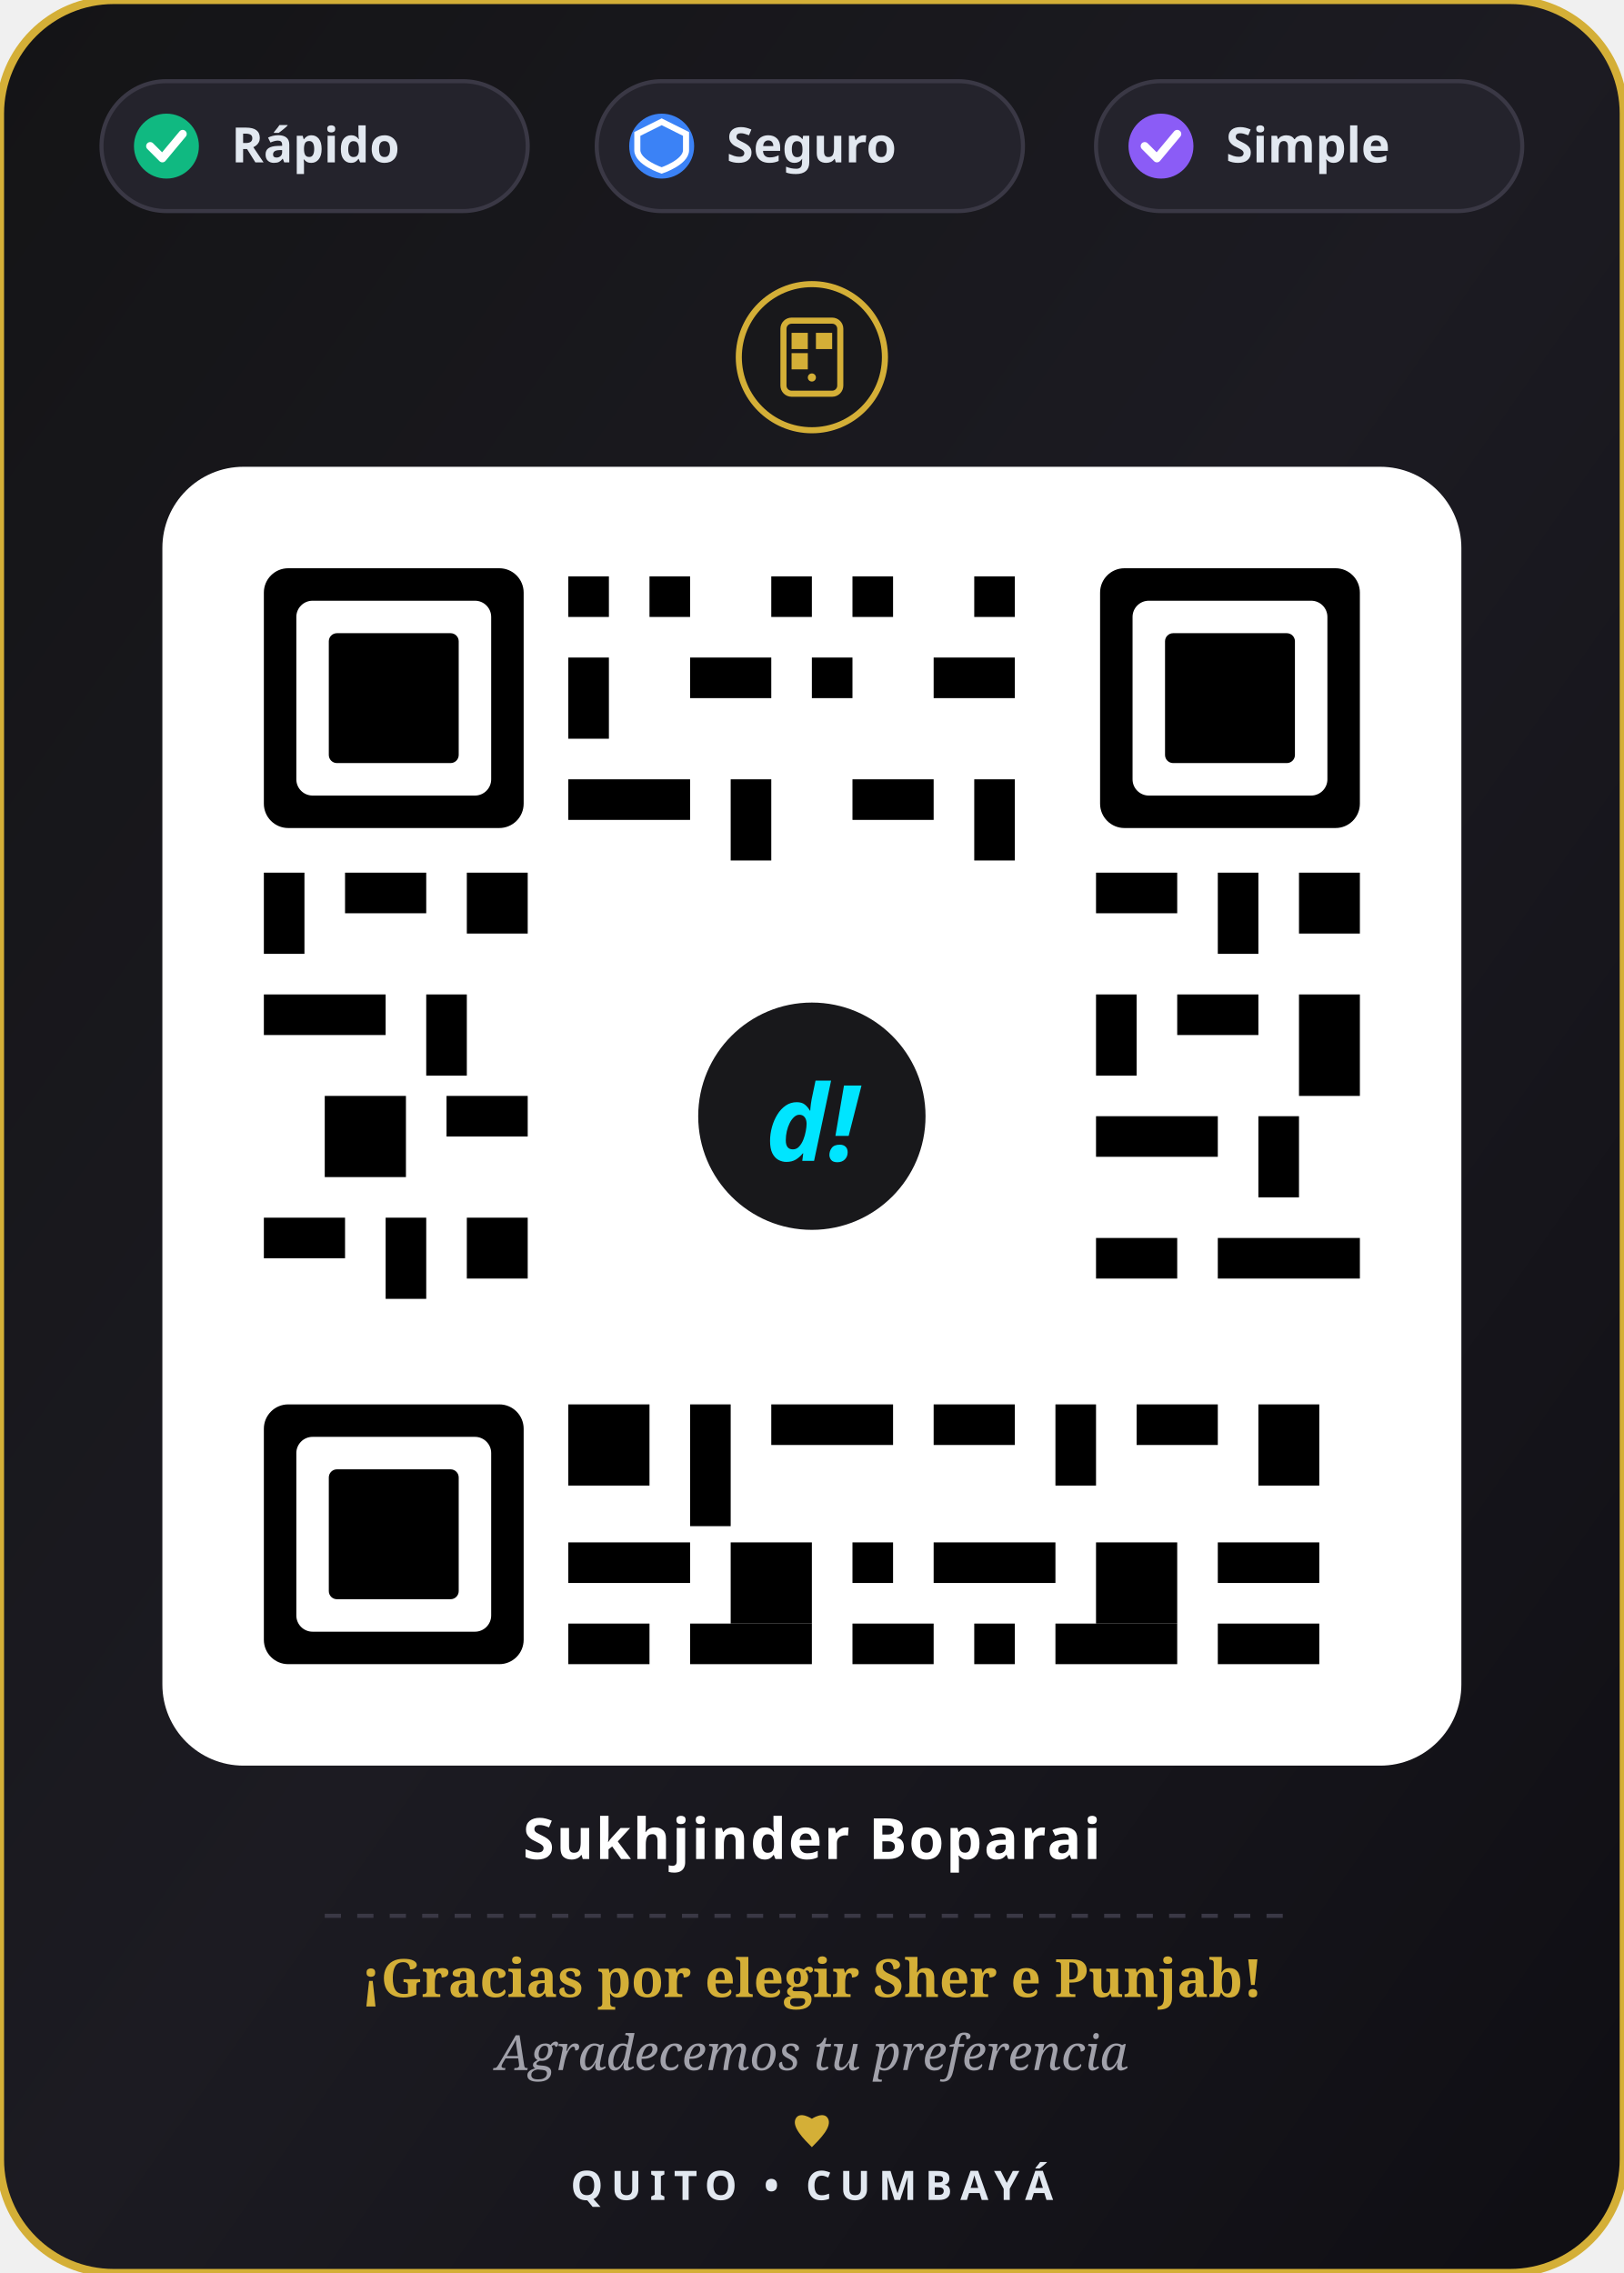
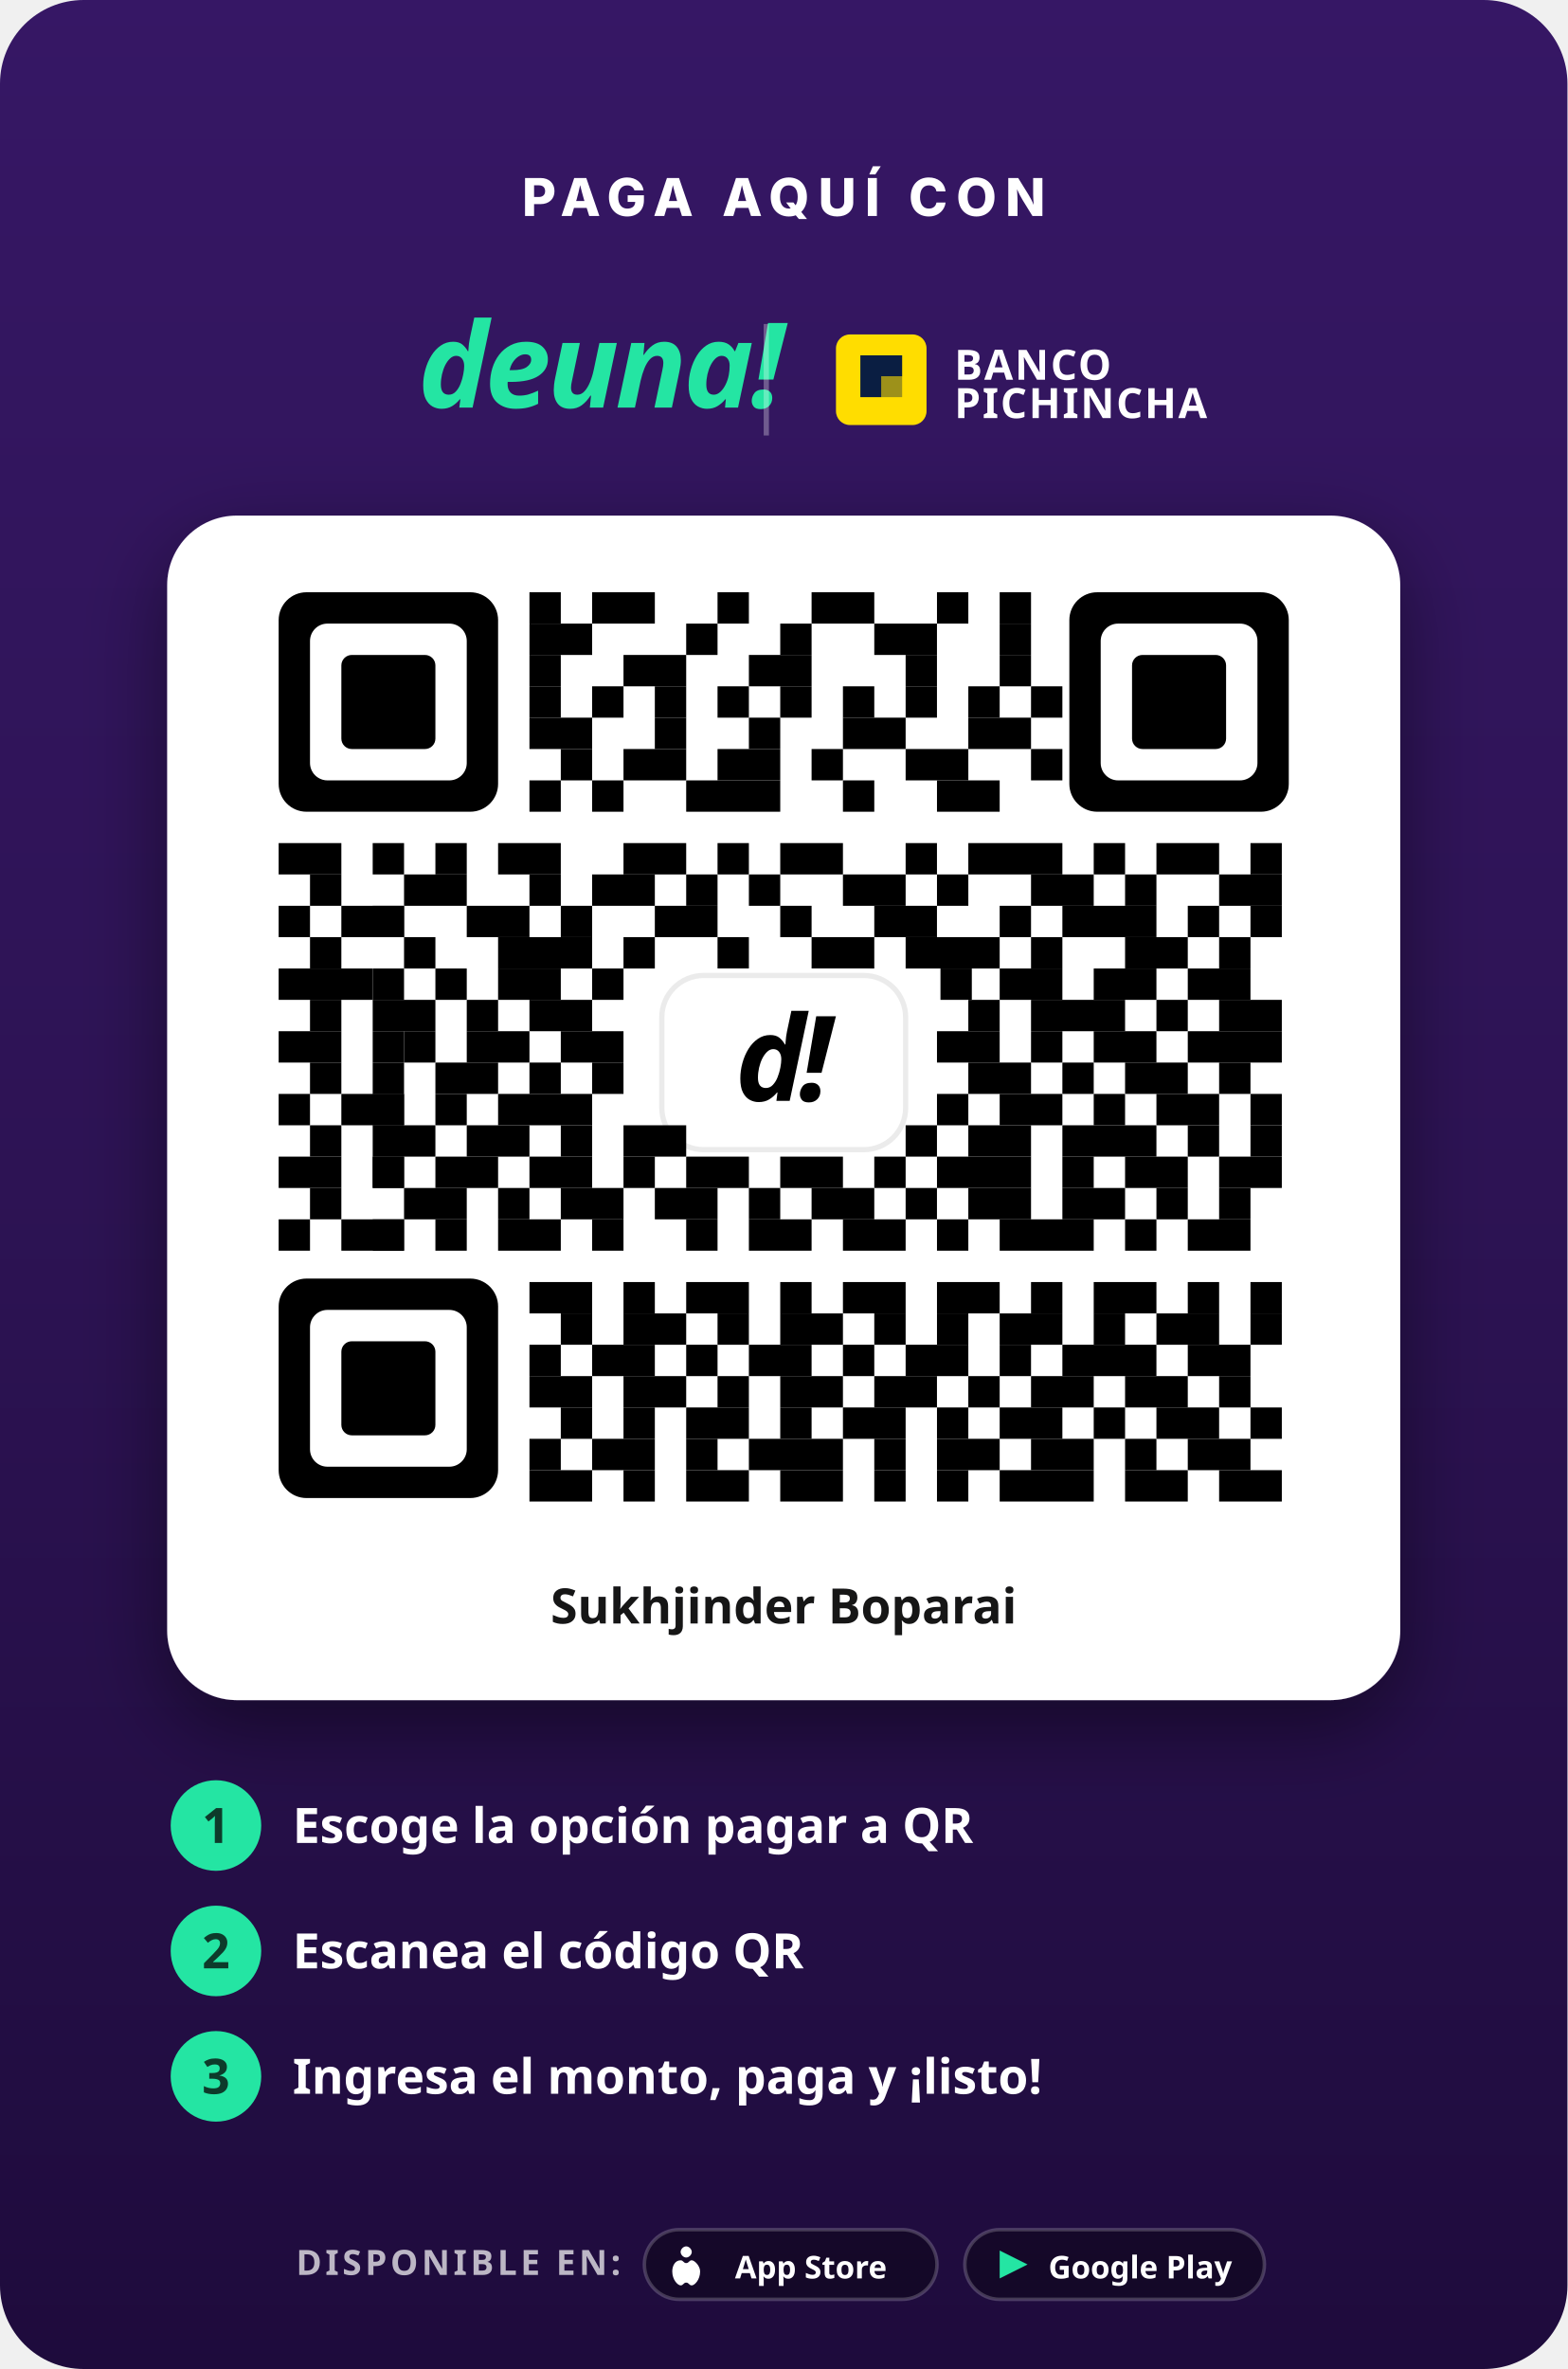
- <svg xmlns="http://www.w3.org/2000/svg" viewBox="0 0 400 560" width="100%" height="100%">
+ <svg xmlns="http://www.w3.org/2000/svg" viewBox="0 0 450 680" width="100%" height="100%" style="border-radius: 20px; overflow: hidden; background: #2E1554;">
  <defs>
-     <linearGradient id="cardGrad" x1="0%" y1="0%" x2="100%" y2="100%">
-       <stop offset="0%" stop-color="#141416" />
-       <stop offset="50%" stop-color="#1C1B22" />
-       <stop offset="100%" stop-color="#0F0E13" />
+     <linearGradient id="bgGradient" x1="0%" y1="0%" x2="0%" y2="100%">
+       <stop offset="0%" stop-color="#361765" />
+       <stop offset="50%" stop-color="#2D1354" />
+       <stop offset="100%" stop-color="#1E0B3C" />
    </linearGradient>
-     <linearGradient id="goldGrad" x1="0%" y1="0%" x2="100%" y2="100%">
-       <stop offset="0%" stop-color="#FCE082" />
-       <stop offset="50%" stop-color="#D4AF37" />
-       <stop offset="100%" stop-color="#997819" />
-     </linearGradient>
+     <filter id="cardShadow" x="-10%" y="-10%" width="120%" height="125%">
+       <feDropShadow dx="0" dy="8" stdDeviation="12" flood-color="#000000" flood-opacity="0.45" />
+     </filter>
  </defs>
-   <rect x="0" y="0" width="400" height="560" rx="28" fill="url(#cardGrad)" stroke="#D4AF37" stroke-width="2" />
-   <g transform="translate(25, 20)">
-     <rect x="0" y="0" width="105" height="32" rx="16" fill="#24232C" stroke="#3A3845" stroke-width="1" />
-     <circle cx="16" cy="16" r="8" fill="#10B981" />
-     <path d="M12 16 L15 19 L20 13" fill="none" stroke="#FFFFFF" stroke-width="2" stroke-linecap="round" stroke-linejoin="round" />
-     <text x="32" y="20" fill="#E2E8F0" font-family="system-ui, sans-serif" font-size="12" font-weight="bold">Rápido</text>
-     <rect x="122" y="0" width="105" height="32" rx="16" fill="#24232C" stroke="#3A3845" stroke-width="1" />
-     <circle cx="138" cy="16" r="8" fill="#3B82F6" />
-     <path d="M138 10 L144 13 V17 C144 20 138 22 138 22 C138 22 132 20 132 17 V13 Z" fill="none" stroke="#FFFFFF" stroke-width="1.5" />
-     <text x="154" y="20" fill="#E2E8F0" font-family="system-ui, sans-serif" font-size="12" font-weight="bold">Seguro</text>
-     <rect x="245" y="0" width="105" height="32" rx="16" fill="#24232C" stroke="#3A3845" stroke-width="1" />
-     <circle cx="261" cy="16" r="8" fill="#8B5CF6" />
-     <path d="M257 16 L260 19 L265 13" fill="none" stroke="#FFFFFF" stroke-width="2" stroke-linecap="round" stroke-linejoin="round" />
-     <text x="277" y="20" fill="#E2E8F0" font-family="system-ui, sans-serif" font-size="12" font-weight="bold">Simple</text>
+   <rect width="450" height="680" rx="24" fill="url(#bgGradient)" />
+   <text x="225" y="62" fill="#FFFFFF" font-family="'Plus Jakarta Sans', system-ui, -apple-system, sans-serif" font-size="15" font-weight="800" letter-spacing="2.5" text-anchor="middle">PAGA AQUÍ CON</text>
+   <g transform="translate(70, 85)">
+     <text x="50" y="32" fill="#24E5A3" font-family="'Plus Jakarta Sans', 'Segoe UI', system-ui, sans-serif" font-size="34" font-weight="900" font-style="italic" letter-spacing="-1">deuna!</text>
+     <line x1="150" y1="8" x2="150" y2="40" stroke="#FFFFFF" stroke-opacity="0.3" stroke-width="1.5" />
+     <g transform="translate(170, 8)">
+       <rect x="0" y="3" width="26" height="26" rx="4" fill="#FFDD00" />
+       <path d="M7 9 H19 V15 H13 V21 H7 Z" fill="#0A1E42" />
+       <path d="M13 15 H19 V21 H13 Z" fill="#0A1E42" opacity="0.4" />
+       <text x="34" y="16" fill="#FFFFFF" font-family="'Plus Jakarta Sans', system-ui, sans-serif" font-size="12" font-weight="800" letter-spacing="0.5">BANCO</text>
+       <text x="34" y="27" fill="#FFFFFF" font-family="'Plus Jakarta Sans', system-ui, sans-serif" font-size="12" font-weight="800" letter-spacing="0.5">PICHINCHA</text>
+     </g>
  </g>
-   <g transform="translate(180, 68)">
-     <circle cx="20" cy="20" r="18" fill="#18181B" stroke="#D4AF37" stroke-width="1.5" />
-     <rect x="13" y="11" width="14" height="18" rx="2" fill="none" stroke="#D4AF37" stroke-width="1.5" />
-     <circle cx="20" cy="25" r="1" fill="#D4AF37" />
-     <rect x="15" y="14" width="4" height="4" fill="#D4AF37" />
-     <rect x="21" y="14" width="4" height="4" fill="#D4AF37" />
-     <rect x="15" y="19" width="4" height="4" fill="#D4AF37" />
+   <g transform="translate(48, 148)" filter="url(#cardShadow)">
+     <rect width="354" height="340" rx="20" fill="#FFFFFF" />
+     <g transform="translate(32, 22)">
+       <rect x="0" y="0" width="63" height="63" rx="8" fill="#000000" />
+       <rect x="9" y="9" width="45" height="45" rx="5" fill="#FFFFFF" />
+       <rect x="18" y="18" width="27" height="27" rx="3" fill="#000000" />
+       <rect x="227" y="0" width="63" height="63" rx="8" fill="#000000" />
+       <rect x="236" y="9" width="45" height="45" rx="5" fill="#FFFFFF" />
+       <rect x="245" y="18" width="27" height="27" rx="3" fill="#000000" />
+       <rect x="0" y="197" width="63" height="63" rx="8" fill="#000000" />
+       <rect x="9" y="206" width="45" height="45" rx="5" fill="#FFFFFF" />
+       <rect x="18" y="215" width="27" height="27" rx="3" fill="#000000" />
+       <rect x="72" y="27" width="9" height="9" fill="#000000" />
+       <rect x="90" y="27" width="9" height="9" fill="#000000" />
+       <rect x="108" y="27" width="9" height="9" fill="#000000" />
+       <rect x="126" y="27" width="9" height="9" fill="#000000" />
+       <rect x="144" y="27" width="9" height="9" fill="#000000" />
+       <rect x="162" y="27" width="9" height="9" fill="#000000" />
+       <rect x="180" y="27" width="9" height="9" fill="#000000" />
+       <rect x="198" y="27" width="9" height="9" fill="#000000" />
+       <rect x="216" y="27" width="9" height="9" fill="#000000" />
+       <rect x="27" y="72" width="9" height="9" fill="#000000" />
+       <rect x="27" y="90" width="9" height="9" fill="#000000" />
+       <rect x="27" y="108" width="9" height="9" fill="#000000" />
+       <rect x="27" y="126" width="9" height="9" fill="#000000" />
+       <rect x="27" y="144" width="9" height="9" fill="#000000" />
+       <rect x="27" y="162" width="9" height="9" fill="#000000" />
+       <rect x="27" y="180" width="9" height="9" fill="#000000" />
+       <rect x="72" y="0" width="9" height="9" fill="#000000" />
+       <rect x="90" y="0" width="18" height="9" fill="#000000" />
+       <rect x="126" y="0" width="9" height="9" fill="#000000" />
+       <rect x="153" y="0" width="18" height="9" fill="#000000" />
+       <rect x="189" y="0" width="9" height="9" fill="#000000" />
+       <rect x="207" y="0" width="9" height="9" fill="#000000" />
+       <rect x="72" y="9" width="18" height="9" fill="#000000" />
+       <rect x="117" y="9" width="9" height="9" fill="#000000" />
+       <rect x="144" y="9" width="9" height="9" fill="#000000" />
+       <rect x="171" y="9" width="18" height="9" fill="#000000" />
+       <rect x="207" y="9" width="9" height="9" fill="#000000" />
+       <rect x="72" y="18" width="9" height="9" fill="#000000" />
+       <rect x="99" y="18" width="18" height="9" fill="#000000" />
+       <rect x="135" y="18" width="18" height="9" fill="#000000" />
+       <rect x="180" y="18" width="9" height="9" fill="#000000" />
+       <rect x="207" y="18" width="9" height="9" fill="#000000" />
+       <rect x="72" y="36" width="18" height="9" fill="#000000" />
+       <rect x="108" y="36" width="9" height="9" fill="#000000" />
+       <rect x="135" y="36" width="9" height="9" fill="#000000" />
+       <rect x="162" y="36" width="18" height="9" fill="#000000" />
+       <rect x="198" y="36" width="18" height="9" fill="#000000" />
+       <rect x="81" y="45" width="9" height="9" fill="#000000" />
+       <rect x="99" y="45" width="18" height="9" fill="#000000" />
+       <rect x="126" y="45" width="18" height="9" fill="#000000" />
+       <rect x="153" y="45" width="9" height="9" fill="#000000" />
+       <rect x="180" y="45" width="18" height="9" fill="#000000" />
+       <rect x="216" y="45" width="9" height="9" fill="#000000" />
+       <rect x="72" y="54" width="9" height="9" fill="#000000" />
+       <rect x="90" y="54" width="9" height="9" fill="#000000" />
+       <rect x="117" y="54" width="27" height="9" fill="#000000" />
+       <rect x="162" y="54" width="9" height="9" fill="#000000" />
+       <rect x="189" y="54" width="18" height="9" fill="#000000" />
+       <rect x="0" y="72" width="18" height="9" fill="#000000" />
+       <rect x="45" y="72" width="9" height="9" fill="#000000" />
+       <rect x="63" y="72" width="18" height="9" fill="#000000" />
+       <rect x="99" y="72" width="18" height="9" fill="#000000" />
+       <rect x="126" y="72" width="9" height="9" fill="#000000" />
+       <rect x="144" y="72" width="18" height="9" fill="#000000" />
+       <rect x="180" y="72" width="9" height="9" fill="#000000" />
+       <rect x="198" y="72" width="27" height="9" fill="#000000" />
+       <rect x="234" y="72" width="9" height="9" fill="#000000" />
+       <rect x="252" y="72" width="18" height="9" fill="#000000" />
+       <rect x="279" y="72" width="9" height="9" fill="#000000" />
+       <rect x="9" y="81" width="9" height="9" fill="#000000" />
+       <rect x="36" y="81" width="18" height="9" fill="#000000" />
+       <rect x="72" y="81" width="9" height="9" fill="#000000" />
+       <rect x="90" y="81" width="18" height="9" fill="#000000" />
+       <rect x="117" y="81" width="9" height="9" fill="#000000" />
+       <rect x="135" y="81" width="9" height="9" fill="#000000" />
+       <rect x="162" y="81" width="18" height="9" fill="#000000" />
+       <rect x="189" y="81" width="9" height="9" fill="#000000" />
+       <rect x="216" y="81" width="18" height="9" fill="#000000" />
+       <rect x="243" y="81" width="9" height="9" fill="#000000" />
+       <rect x="270" y="81" width="18" height="9" fill="#000000" />
+       <rect x="0" y="90" width="9" height="9" fill="#000000" />
+       <rect x="18" y="90" width="18" height="9" fill="#000000" />
+       <rect x="54" y="90" width="18" height="9" fill="#000000" />
+       <rect x="81" y="90" width="9" height="9" fill="#000000" />
+       <rect x="108" y="90" width="18" height="9" fill="#000000" />
+       <rect x="144" y="90" width="9" height="9" fill="#000000" />
+       <rect x="171" y="90" width="18" height="9" fill="#000000" />
+       <rect x="207" y="90" width="9" height="9" fill="#000000" />
+       <rect x="225" y="90" width="27" height="9" fill="#000000" />
+       <rect x="261" y="90" width="9" height="9" fill="#000000" />
+       <rect x="279" y="90" width="9" height="9" fill="#000000" />
+       <rect x="9" y="99" width="9" height="9" fill="#000000" />
+       <rect x="36" y="99" width="9" height="9" fill="#000000" />
+       <rect x="63" y="99" width="27" height="9" fill="#000000" />
+       <rect x="99" y="99" width="9" height="9" fill="#000000" />
+       <rect x="126" y="99" width="9" height="9" fill="#000000" />
+       <rect x="153" y="99" width="18" height="9" fill="#000000" />
+       <rect x="180" y="99" width="27" height="9" fill="#000000" />
+       <rect x="216" y="99" width="9" height="9" fill="#000000" />
+       <rect x="243" y="99" width="18" height="9" fill="#000000" />
+       <rect x="270" y="99" width="9" height="9" fill="#000000" />
+       <rect x="108" y="108" width="74" height="54" rx="14" fill="#FFFFFF" />
+       <rect x="110" y="110" width="70" height="50" rx="12" fill="#FFFFFF" stroke="#000000" stroke-width="1.5" stroke-opacity="0.08" />
+       <text x="145" y="146" fill="#000000" font-family="'Plus Jakarta Sans', system-ui, sans-serif" font-size="34" font-weight="900" font-style="italic" text-anchor="middle" letter-spacing="-2">d!</text>
+       <rect x="0" y="108" width="27" height="9" fill="#000000" />
+       <rect x="45" y="108" width="9" height="9" fill="#000000" />
+       <rect x="63" y="108" width="18" height="9" fill="#000000" />
+       <rect x="90" y="108" width="9" height="9" fill="#000000" />
+       <rect x="190" y="108" width="9" height="9" fill="#000000" />
+       <rect x="207" y="108" width="18" height="9" fill="#000000" />
+       <rect x="234" y="108" width="18" height="9" fill="#000000" />
+       <rect x="261" y="108" width="18" height="9" fill="#000000" />
+       <rect x="9" y="117" width="9" height="9" fill="#000000" />
+       <rect x="27" y="117" width="18" height="9" fill="#000000" />
+       <rect x="54" y="117" width="9" height="9" fill="#000000" />
+       <rect x="72" y="117" width="18" height="9" fill="#000000" />
+       <rect x="198" y="117" width="9" height="9" fill="#000000" />
+       <rect x="216" y="117" width="27" height="9" fill="#000000" />
+       <rect x="252" y="117" width="9" height="9" fill="#000000" />
+       <rect x="270" y="117" width="18" height="9" fill="#000000" />
+       <rect x="0" y="126" width="18" height="9" fill="#000000" />
+       <rect x="36" y="126" width="9" height="9" fill="#000000" />
+       <rect x="54" y="126" width="18" height="9" fill="#000000" />
+       <rect x="81" y="126" width="18" height="9" fill="#000000" />
+       <rect x="189" y="126" width="18" height="9" fill="#000000" />
+       <rect x="216" y="126" width="9" height="9" fill="#000000" />
+       <rect x="234" y="126" width="18" height="9" fill="#000000" />
+       <rect x="261" y="126" width="27" height="9" fill="#000000" />
+       <rect x="9" y="135" width="9" height="9" fill="#000000" />
+       <rect x="27" y="135" width="9" height="9" fill="#000000" />
+       <rect x="45" y="135" width="18" height="9" fill="#000000" />
+       <rect x="72" y="135" width="9" height="9" fill="#000000" />
+       <rect x="90" y="135" width="9" height="9" fill="#000000" />
+       <rect x="198" y="135" width="18" height="9" fill="#000000" />
+       <rect x="225" y="135" width="9" height="9" fill="#000000" />
+       <rect x="243" y="135" width="18" height="9" fill="#000000" />
+       <rect x="270" y="135" width="9" height="9" fill="#000000" />
+       <rect x="0" y="144" width="9" height="9" fill="#000000" />
+       <rect x="18" y="144" width="18" height="9" fill="#000000" />
+       <rect x="45" y="144" width="9" height="9" fill="#000000" />
+       <rect x="63" y="144" width="27" height="9" fill="#000000" />
+       <rect x="189" y="144" width="9" height="9" fill="#000000" />
+       <rect x="207" y="144" width="18" height="9" fill="#000000" />
+       <rect x="234" y="144" width="9" height="9" fill="#000000" />
+       <rect x="252" y="144" width="18" height="9" fill="#000000" />
+       <rect x="279" y="144" width="9" height="9" fill="#000000" />
+       <rect x="9" y="153" width="9" height="9" fill="#000000" />
+       <rect x="27" y="153" width="18" height="9" fill="#000000" />
+       <rect x="54" y="153" width="18" height="9" fill="#000000" />
+       <rect x="81" y="153" width="9" height="9" fill="#000000" />
+       <rect x="99" y="153" width="18" height="9" fill="#000000" />
+       <rect x="180" y="153" width="9" height="9" fill="#000000" />
+       <rect x="198" y="153" width="18" height="9" fill="#000000" />
+       <rect x="225" y="153" width="27" height="9" fill="#000000" />
+       <rect x="261" y="153" width="9" height="9" fill="#000000" />
+       <rect x="279" y="153" width="9" height="9" fill="#000000" />
+       <rect x="0" y="162" width="18" height="9" fill="#000000" />
+       <rect x="27" y="162" width="9" height="9" fill="#000000" />
+       <rect x="45" y="162" width="18" height="9" fill="#000000" />
+       <rect x="72" y="162" width="18" height="9" fill="#000000" />
+       <rect x="99" y="162" width="9" height="9" fill="#000000" />
+       <rect x="117" y="162" width="18" height="9" fill="#000000" />
+       <rect x="144" y="162" width="18" height="9" fill="#000000" />
+       <rect x="171" y="162" width="9" height="9" fill="#000000" />
+       <rect x="189" y="162" width="27" height="9" fill="#000000" />
+       <rect x="225" y="162" width="9" height="9" fill="#000000" />
+       <rect x="243" y="162" width="18" height="9" fill="#000000" />
+       <rect x="270" y="162" width="18" height="9" fill="#000000" />
+       <rect x="9" y="171" width="9" height="9" fill="#000000" />
+       <rect x="36" y="171" width="18" height="9" fill="#000000" />
+       <rect x="63" y="171" width="9" height="9" fill="#000000" />
+       <rect x="81" y="171" width="18" height="9" fill="#000000" />
+       <rect x="108" y="171" width="18" height="9" fill="#000000" />
+       <rect x="135" y="171" width="9" height="9" fill="#000000" />
+       <rect x="153" y="171" width="18" height="9" fill="#000000" />
+       <rect x="180" y="171" width="9" height="9" fill="#000000" />
+       <rect x="198" y="171" width="18" height="9" fill="#000000" />
+       <rect x="225" y="171" width="18" height="9" fill="#000000" />
+       <rect x="252" y="171" width="9" height="9" fill="#000000" />
+       <rect x="270" y="171" width="9" height="9" fill="#000000" />
+       <rect x="0" y="180" width="9" height="9" fill="#000000" />
+       <rect x="18" y="180" width="18" height="9" fill="#000000" />
+       <rect x="45" y="180" width="9" height="9" fill="#000000" />
+       <rect x="63" y="180" width="18" height="9" fill="#000000" />
+       <rect x="90" y="180" width="9" height="9" fill="#000000" />
+       <rect x="117" y="180" width="9" height="9" fill="#000000" />
+       <rect x="135" y="180" width="18" height="9" fill="#000000" />
+       <rect x="162" y="180" width="18" height="9" fill="#000000" />
+       <rect x="189" y="180" width="9" height="9" fill="#000000" />
+       <rect x="207" y="180" width="27" height="9" fill="#000000" />
+       <rect x="243" y="180" width="9" height="9" fill="#000000" />
+       <rect x="261" y="180" width="18" height="9" fill="#000000" />
+       <rect x="72" y="198" width="18" height="9" fill="#000000" />
+       <rect x="99" y="198" width="9" height="9" fill="#000000" />
+       <rect x="117" y="198" width="18" height="9" fill="#000000" />
+       <rect x="144" y="198" width="9" height="9" fill="#000000" />
+       <rect x="162" y="198" width="18" height="9" fill="#000000" />
+       <rect x="189" y="198" width="18" height="9" fill="#000000" />
+       <rect x="216" y="198" width="9" height="9" fill="#000000" />
+       <rect x="234" y="198" width="18" height="9" fill="#000000" />
+       <rect x="261" y="198" width="9" height="9" fill="#000000" />
+       <rect x="279" y="198" width="9" height="9" fill="#000000" />
+       <rect x="81" y="207" width="9" height="9" fill="#000000" />
+       <rect x="99" y="207" width="18" height="9" fill="#000000" />
+       <rect x="126" y="207" width="9" height="9" fill="#000000" />
+       <rect x="144" y="207" width="18" height="9" fill="#000000" />
+       <rect x="171" y="207" width="9" height="9" fill="#000000" />
+       <rect x="189" y="207" width="9" height="9" fill="#000000" />
+       <rect x="207" y="207" width="18" height="9" fill="#000000" />
+       <rect x="234" y="207" width="9" height="9" fill="#000000" />
+       <rect x="252" y="207" width="18" height="9" fill="#000000" />
+       <rect x="279" y="207" width="9" height="9" fill="#000000" />
+       <rect x="72" y="216" width="9" height="9" fill="#000000" />
+       <rect x="90" y="216" width="18" height="9" fill="#000000" />
+       <rect x="117" y="216" width="9" height="9" fill="#000000" />
+       <rect x="135" y="216" width="18" height="9" fill="#000000" />
+       <rect x="162" y="216" width="9" height="9" fill="#000000" />
+       <rect x="180" y="216" width="18" height="9" fill="#000000" />
+       <rect x="207" y="216" width="9" height="9" fill="#000000" />
+       <rect x="225" y="216" width="27" height="9" fill="#000000" />
+       <rect x="261" y="216" width="18" height="9" fill="#000000" />
+       <rect x="72" y="225" width="18" height="9" fill="#000000" />
+       <rect x="99" y="225" width="18" height="9" fill="#000000" />
+       <rect x="126" y="225" width="9" height="9" fill="#000000" />
+       <rect x="144" y="225" width="18" height="9" fill="#000000" />
+       <rect x="171" y="225" width="18" height="9" fill="#000000" />
+       <rect x="198" y="225" width="9" height="9" fill="#000000" />
+       <rect x="216" y="225" width="18" height="9" fill="#000000" />
+       <rect x="243" y="225" width="18" height="9" fill="#000000" />
+       <rect x="270" y="225" width="9" height="9" fill="#000000" />
+       <rect x="81" y="234" width="9" height="9" fill="#000000" />
+       <rect x="99" y="234" width="9" height="9" fill="#000000" />
+       <rect x="117" y="234" width="18" height="9" fill="#000000" />
+       <rect x="144" y="234" width="9" height="9" fill="#000000" />
+       <rect x="162" y="234" width="18" height="9" fill="#000000" />
+       <rect x="189" y="234" width="9" height="9" fill="#000000" />
+       <rect x="207" y="234" width="18" height="9" fill="#000000" />
+       <rect x="234" y="234" width="9" height="9" fill="#000000" />
+       <rect x="252" y="234" width="18" height="9" fill="#000000" />
+       <rect x="279" y="234" width="9" height="9" fill="#000000" />
+       <rect x="72" y="243" width="9" height="9" fill="#000000" />
+       <rect x="90" y="243" width="18" height="9" fill="#000000" />
+       <rect x="117" y="243" width="9" height="9" fill="#000000" />
+       <rect x="135" y="243" width="27" height="9" fill="#000000" />
+       <rect x="171" y="243" width="9" height="9" fill="#000000" />
+       <rect x="189" y="243" width="18" height="9" fill="#000000" />
+       <rect x="216" y="243" width="18" height="9" fill="#000000" />
+       <rect x="243" y="243" width="9" height="9" fill="#000000" />
+       <rect x="261" y="243" width="18" height="9" fill="#000000" />
+       <rect x="72" y="252" width="18" height="9" fill="#000000" />
+       <rect x="99" y="252" width="9" height="9" fill="#000000" />
+       <rect x="117" y="252" width="18" height="9" fill="#000000" />
+       <rect x="144" y="252" width="18" height="9" fill="#000000" />
+       <rect x="171" y="252" width="9" height="9" fill="#000000" />
+       <rect x="189" y="252" width="9" height="9" fill="#000000" />
+       <rect x="207" y="252" width="27" height="9" fill="#000000" />
+       <rect x="243" y="252" width="18" height="9" fill="#000000" />
+       <rect x="270" y="252" width="18" height="9" fill="#000000" />
+     </g>
+     <text x="177" y="318" fill="#141416" font-family="'Plus Jakarta Sans', system-ui, sans-serif" font-size="14" font-weight="700" text-anchor="middle">Sukhjinder Boparai</text>
  </g>
-   <rect x="40" y="115" width="320" height="320" rx="20" fill="#FFFFFF" />
-   <rect x="65" y="140" width="64" height="64" fill="#000000" rx="6" />
-   <rect x="73" y="148" width="48" height="48" fill="#FFFFFF" rx="4" />
-   <rect x="81" y="156" width="32" height="32" fill="#000000" rx="2" />
-   <rect x="271" y="140" width="64" height="64" fill="#000000" rx="6" />
-   <rect x="279" y="148" width="48" height="48" fill="#FFFFFF" rx="4" />
-   <rect x="287" y="156" width="32" height="32" fill="#000000" rx="2" />
-   <rect x="65" y="346" width="64" height="64" fill="#000000" rx="6" />
-   <rect x="73" y="354" width="48" height="48" fill="#FFFFFF" rx="4" />
-   <rect x="81" y="362" width="32" height="32" fill="#000000" rx="2" />
-   <g fill="#000000">
-     <rect x="140" y="142" width="10" height="10" />
-     <rect x="160" y="142" width="10" height="10" />
-     <rect x="190" y="142" width="10" height="10" />
-     <rect x="210" y="142" width="10" height="10" />
-     <rect x="240" y="142" width="10" height="10" />
-     <rect x="140" y="162" width="10" height="20" />
-     <rect x="170" y="162" width="20" height="10" />
-     <rect x="200" y="162" width="10" height="10" />
-     <rect x="230" y="162" width="20" height="10" />
-     <rect x="140" y="192" width="30" height="10" />
-     <rect x="180" y="192" width="10" height="20" />
-     <rect x="210" y="192" width="20" height="10" />
-     <rect x="240" y="192" width="10" height="20" />
-     <rect x="65" y="215" width="10" height="20" />
-     <rect x="85" y="215" width="20" height="10" />
-     <rect x="115" y="215" width="15" height="15" />
-     <rect x="65" y="245" width="30" height="10" />
-     <rect x="105" y="245" width="10" height="20" />
-     <rect x="80" y="270" width="20" height="20" />
-     <rect x="110" y="270" width="20" height="10" />
-     <rect x="65" y="300" width="20" height="10" />
-     <rect x="95" y="300" width="10" height="20" />
-     <rect x="115" y="300" width="15" height="15" />
-     <rect x="270" y="215" width="20" height="10" />
-     <rect x="300" y="215" width="10" height="20" />
-     <rect x="320" y="215" width="15" height="15" />
-     <rect x="270" y="245" width="10" height="20" />
-     <rect x="290" y="245" width="20" height="10" />
-     <rect x="320" y="245" width="15" height="25" />
-     <rect x="270" y="275" width="30" height="10" />
-     <rect x="310" y="275" width="10" height="20" />
-     <rect x="270" y="305" width="20" height="10" />
-     <rect x="300" y="305" width="35" height="10" />
-     <rect x="140" y="346" width="20" height="20" />
-     <rect x="170" y="346" width="10" height="30" />
-     <rect x="190" y="346" width="30" height="10" />
-     <rect x="230" y="346" width="20" height="10" />
-     <rect x="260" y="346" width="10" height="20" />
-     <rect x="280" y="346" width="20" height="10" />
-     <rect x="310" y="346" width="15" height="20" />
-     <rect x="140" y="380" width="30" height="10" />
-     <rect x="180" y="380" width="20" height="20" />
-     <rect x="210" y="380" width="10" height="10" />
-     <rect x="230" y="380" width="30" height="10" />
-     <rect x="270" y="380" width="20" height="20" />
-     <rect x="300" y="380" width="25" height="10" />
-     <rect x="140" y="400" width="20" height="10" />
-     <rect x="170" y="400" width="30" height="10" />
-     <rect x="210" y="400" width="20" height="10" />
-     <rect x="240" y="400" width="10" height="10" />
-     <rect x="260" y="400" width="30" height="10" />
-     <rect x="300" y="400" width="25" height="10" />
+   <g transform="translate(48, 510)">
+     <g transform="translate(0, 0)">
+       <circle cx="14" cy="14" r="13" fill="#24E5A3" />
+       <text x="14" y="19" fill="#0D3B2B" font-family="system-ui, sans-serif" font-size="14" font-weight="900" text-anchor="middle">1</text>
+       <text x="36" y="19" fill="#FFFFFF" font-family="'Plus Jakarta Sans', system-ui, sans-serif" font-size="14" font-weight="700">Escoge la opción pagar a QR</text>
+     </g>
+     <g transform="translate(0, 36)">
+       <circle cx="14" cy="14" r="13" fill="#24E5A3" />
+       <text x="14" y="19" fill="#0D3B2B" font-family="system-ui, sans-serif" font-size="14" font-weight="900" text-anchor="middle">2</text>
+       <text x="36" y="19" fill="#FFFFFF" font-family="'Plus Jakarta Sans', system-ui, sans-serif" font-size="14" font-weight="700">Escanea el código QR</text>
+     </g>
+     <g transform="translate(0, 72)">
+       <circle cx="14" cy="14" r="13" fill="#24E5A3" />
+       <text x="14" y="19" fill="#0D3B2B" font-family="system-ui, sans-serif" font-size="14" font-weight="900" text-anchor="middle">3</text>
+       <text x="36" y="19" fill="#FFFFFF" font-family="'Plus Jakarta Sans', system-ui, sans-serif" font-size="14" font-weight="700">Ingresa el monto, paga y ¡listo!</text>
+     </g>
  </g>
-   <circle cx="200" cy="275" r="32" fill="#FFFFFF" />
-   <circle cx="200" cy="275" r="28" fill="#18181B" />
-   <text x="200" y="286" text-anchor="middle" fill="#00E5FF" font-family="system-ui, sans-serif" font-size="26" font-style="italic" font-weight="900">d!</text>
-   <text x="200" y="458" text-anchor="middle" fill="#FFFFFF" font-family="system-ui, sans-serif" font-size="14" font-weight="bold" letter-spacing="0.5">Sukhjinder Boparai</text>
-   <line x1="80" y1="472" x2="320" y2="472" stroke="#3A3845" stroke-width="1" stroke-dasharray="4 4" />
-   <text x="200" y="492" text-anchor="middle" fill="#D4AF37" font-family="Georgia, serif" font-size="13" font-weight="bold">¡Gracias por elegir Sher e Punjab!</text>
-   <text x="200" y="510" text-anchor="middle" fill="#A1A1AA" font-family="Georgia, serif" font-style="italic" font-size="12">Agradecemos tu preferencia</text>
-   <g transform="translate(195, 520)">
-     <path d="M5 2 C5 2, 2 0, 1 2 C0 4, 3 7, 5 9 C7 7, 10 4, 9 2 C8 0, 5 2, 5 2 Z" fill="#D4AF37" />
+   <g transform="translate(85, 638)">
+     <text x="0" y="15" fill="#FFFFFF" fill-opacity="0.7" font-family="'Plus Jakarta Sans', system-ui, sans-serif" font-size="10" font-weight="800" letter-spacing="1">DISPONIBLE EN:</text>
+     <g transform="translate(100, 2)">
+       <rect width="84" height="20" rx="10" fill="#000000" fill-opacity="0.35" stroke="#FFFFFF" stroke-opacity="0.2" stroke-width="1" />
+       <path d="M12 5 C11 5 10 6 10 7 C10 8 11 9 12 9 C13 9 14 8 14 7 C14 6 13 5 12 5 Z M10 10 C8 10 7 12 7 14 C7 17 9 19 10 19 C11 19 11 18 12 18 C13 18 13 19 14 19 C15 19 17 17 17 14 C17 12 15 10 14 10 C13 10 13 11 12 11 C11 11 11 10 10 10 Z" fill="#FFFFFF" transform="scale(0.8) translate(3, 1)" />
+       <text x="26" y="14" fill="#FFFFFF" font-family="system-ui, sans-serif" font-size="9" font-weight="700">App Store</text>
+     </g>
+     <g transform="translate(192, 2)">
+       <rect width="86" height="20" rx="10" fill="#000000" fill-opacity="0.35" stroke="#FFFFFF" stroke-opacity="0.2" stroke-width="1" />
+       <polygon points="10,6 18,10 10,14" fill="#24E5A3" />
+       <text x="24" y="14" fill="#FFFFFF" font-family="system-ui, sans-serif" font-size="9" font-weight="700">Google Play</text>
+     </g>
  </g>
-   <text x="200" y="542" text-anchor="middle" fill="#E2E8F0" font-family="system-ui, sans-serif" font-size="10" font-weight="bold" letter-spacing="2">QUITO • CUMBAYÁ</text>
</svg>
